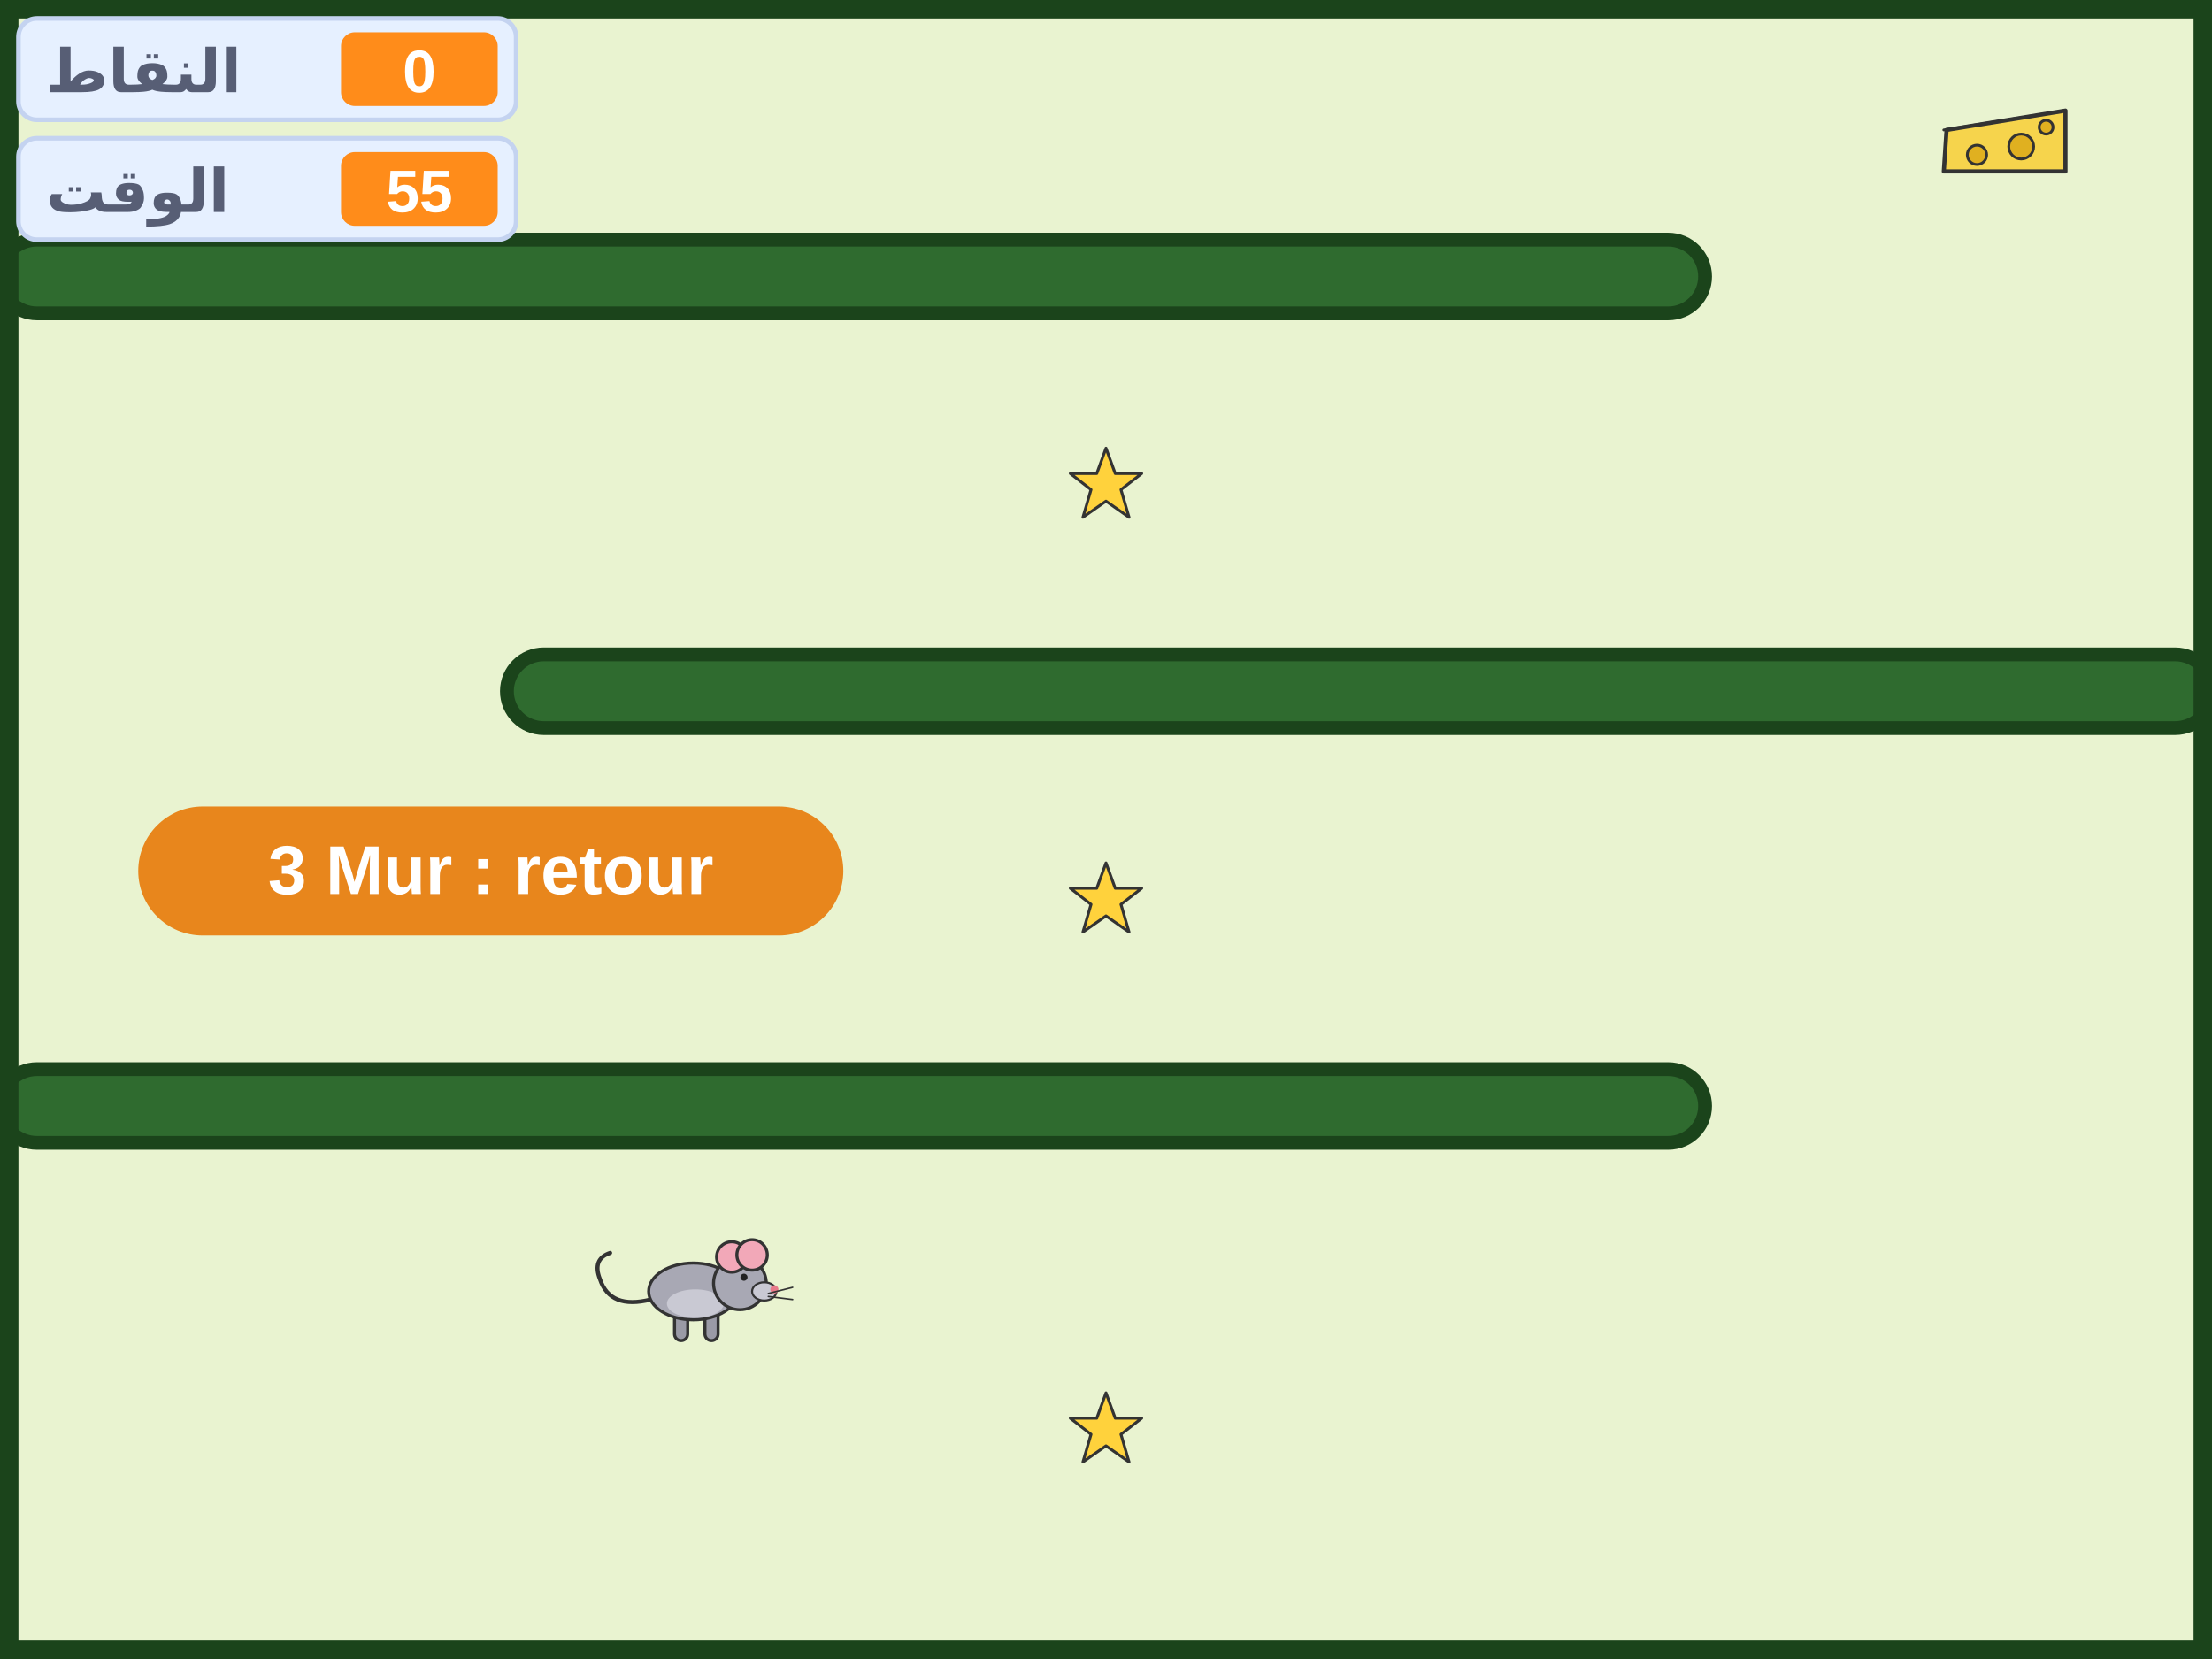
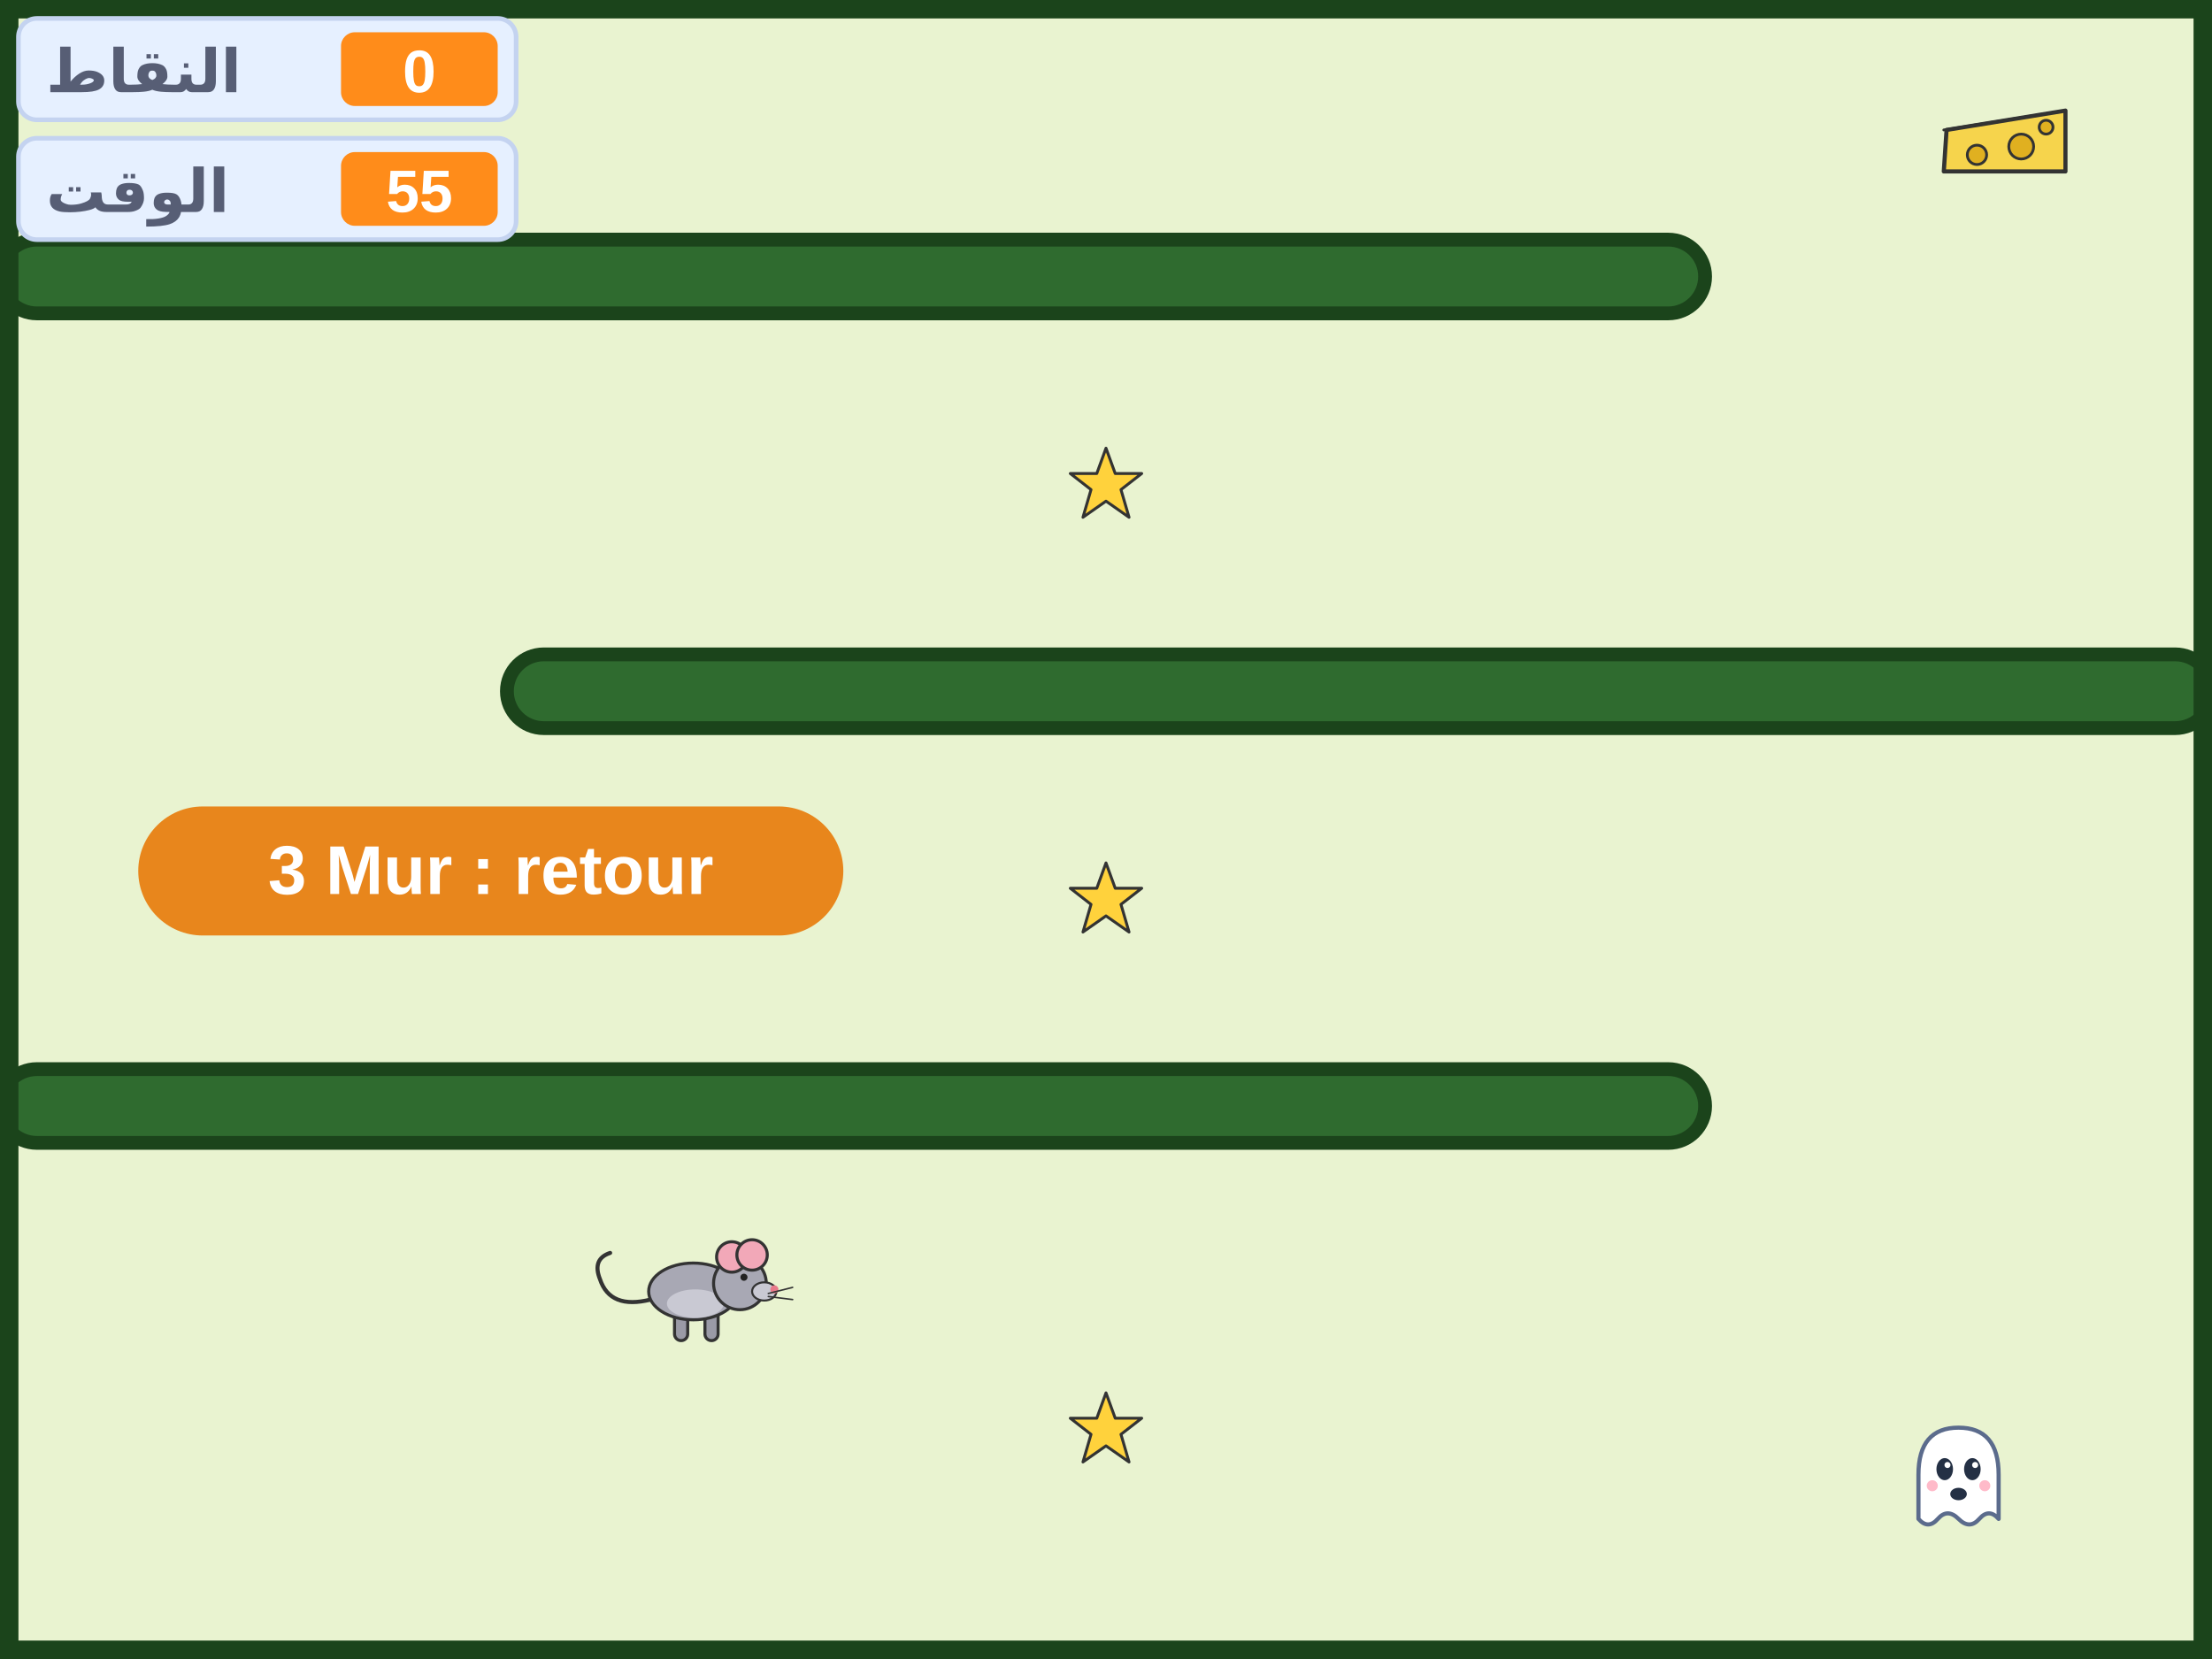
<svg xmlns="http://www.w3.org/2000/svg" width="480" height="360" viewBox="0 0 480 360">
  <defs>
    <marker id="ah" markerWidth="8" markerHeight="8" refX="6" refY="4" orient="auto">
      <path d="M0,0 L8,4 L0,8 z" fill="#e8861c" />
    </marker>
  </defs>
  <g transform="translate(240.0,180.0) scale(1.0,1.0) translate(-240,-180)">
    <svg x="0" y="0" width="480" height="360" viewBox="0 0 480 360">
      <rect width="480" height="360" fill="#e9f3d0" />
      <rect x="0" y="232" width="370" height="16" rx="8" fill="#2f6b2f" stroke="#1b441b" stroke-width="3" />
      <rect x="110" y="142" width="370" height="16" rx="8" fill="#2f6b2f" stroke="#1b441b" stroke-width="3" />
      <rect x="0" y="52" width="370" height="16" rx="8" fill="#2f6b2f" stroke="#1b441b" stroke-width="3" />
      <rect x="2" y="2" width="476" height="356" fill="none" stroke="#1b441b" stroke-width="4" />
    </svg>
  </g>
  <g transform="translate(435.0,30.0) scale(0.3,0.3) translate(-76,-66)">
    <svg x="0" y="0" width="152" height="132" viewBox="0 0 152 132">
      <g transform="translate(26 26)">
        <path d="M6 64 L8 34 L94 20 L94 64Z" fill="#f6d44c" stroke="#333333" stroke-width="3" stroke-linejoin="round" stroke-linecap="round" />
        <path d="M6 34 L94 20" fill="none" stroke="#333333" stroke-width="2" stroke-linejoin="round" stroke-linecap="round" />
        <circle cx="30" cy="52" r="7" fill="#e0b020" stroke="#333333" stroke-width="2" />
        <circle cx="62" cy="46" r="9" fill="#e0b020" stroke="#333333" stroke-width="2" />
        <circle cx="80" cy="32" r="5" fill="#e0b020" stroke="#333333" stroke-width="2" />
      </g>
    </svg>
  </g>
  <g transform="translate(240.0,310.0) scale(0.25,0.25) translate(-61,-61)">
    <svg x="0" y="0" width="122" height="122" viewBox="0 0 122 122">
      <g transform="translate(26 26)">
        <polygon points="35,4 43,26 66,26 48,40 55,64 35,50 15,64 22,40 4,26 27,26" fill="#ffd23c" stroke="#333333" stroke-width="2.5" stroke-linejoin="round" />
      </g>
    </svg>
  </g>
  <g transform="translate(240.0,195.0) scale(0.25,0.25) translate(-61,-61)">
    <svg x="0" y="0" width="122" height="122" viewBox="0 0 122 122">
      <g transform="translate(26 26)">
        <polygon points="35,4 43,26 66,26 48,40 55,64 35,50 15,64 22,40 4,26 27,26" fill="#ffd23c" stroke="#333333" stroke-width="2.5" stroke-linejoin="round" />
      </g>
    </svg>
  </g>
  <g transform="translate(240.0,105.0) scale(0.25,0.25) translate(-61,-61)">
    <svg x="0" y="0" width="122" height="122" viewBox="0 0 122 122">
      <g transform="translate(26 26)">
        <polygon points="35,4 43,26 66,26 48,40 55,64 35,50 15,64 22,40 4,26 27,26" fill="#ffd23c" stroke="#333333" stroke-width="2.5" stroke-linejoin="round" />
      </g>
    </svg>
  </g>
  <g transform="translate(150.0,271.0) scale(0.22,0.22) translate(-120,-100)">
    <svg x="0" y="0" width="240" height="200" viewBox="0 0 240 200">
      <path d="M80 150 Q40 160 30 130 Q22 110 40 104" fill="none" stroke="#333333" stroke-width="4" stroke-linejoin="round" stroke-linecap="round" />
      <line x1="110" y1="160" x2="110" y2="184" stroke="#333333" stroke-width="16" stroke-linecap="round" />
      <line x1="110" y1="160" x2="110" y2="184" stroke="#9a9aa6" stroke-width="10" stroke-linecap="round" />
      <line x1="140" y1="160" x2="140" y2="184" stroke="#333333" stroke-width="16" stroke-linecap="round" />
      <line x1="140" y1="160" x2="140" y2="184" stroke="#9a9aa6" stroke-width="10" stroke-linecap="round" />
      <ellipse cx="122" cy="142" rx="44" ry="28" fill="#a8a8b4" stroke="#333333" stroke-width="3" />
      <ellipse cx="124" cy="154" rx="28" ry="14" fill="#c9c9d3" stroke="#333333" stroke-width="0" />
      <circle cx="168" cy="134" r="26" fill="#a8a8b4" stroke="#333333" stroke-width="3" />
      <circle cx="160" cy="108" r="15" fill="#f2a8b8" stroke="#333333" stroke-width="3" />
      <circle cx="180" cy="106" r="15" fill="#f2a8b8" stroke="#333333" stroke-width="3" />
      <ellipse cx="192" cy="142" rx="12" ry="9" fill="#c9c9d3" stroke="#333333" stroke-width="2" />
      <circle cx="202" cy="140" r="4" fill="#e87a8a" stroke="#333333" stroke-width="0" />
      <circle cx="172" cy="128" r="3.5" fill="#222" stroke="#333333" stroke-width="0" />
      <line x1="196" y1="144" x2="220" y2="138" stroke="#333333" stroke-width="1.5" stroke-linecap="round" />
      <line x1="196" y1="147" x2="220" y2="150" stroke="#333333" stroke-width="1.5" stroke-linecap="round" />
    </svg>
  </g>
+   <g transform="translate(425.0,320.0) scale(0.3,0.3) translate(-35,-40)">
+     <svg x="0" y="0" width="70" height="80" viewBox="0 0 70 80">
+       <path d="M6 40 Q6 6 35 6 Q64 6 64 40 L64 72 Q57 64 50 72 Q43 80 35 72 Q27 64 20 72 Q13 80 6 72Z" fill="#ffffff" stroke="#5b6b8c" stroke-width="3" stroke-linejoin="round" />
+       <ellipse cx="25" cy="36" rx="6" ry="8" fill="#243044" />
+       <ellipse cx="45" cy="36" rx="6" ry="8" fill="#243044" />
+       <circle cx="27" cy="33" r="2.2" fill="#fff" />
+       <circle cx="47" cy="33" r="2.2" fill="#fff" />
+       <ellipse cx="35" cy="54" rx="6" ry="4.5" fill="#243044" />
+       <circle cx="16" cy="48" r="4" fill="#ff9db3" fill-opacity=".7" />
+       <circle cx="54" cy="48" r="4" fill="#ff9db3" fill-opacity=".7" />
+     </svg>
+   </g>
  <g>
    <rect x="4" y="4" width="108" height="22" rx="4" fill="#e6f0ff" stroke="#c4d3f0" />
    <text x="10" y="20" font-family="Tajawal,Arial,sans-serif" font-size="13" fill="#575e75" font-weight="bold">النقاط</text>
    <rect x="74" y="7" width="34" height="16" rx="3" fill="#ff8c1a" />
    <text x="91" y="20" text-anchor="middle" font-family="Arial" font-size="13" font-weight="bold" fill="#fff">0</text>
  </g>
  <g>
    <rect x="4" y="30" width="108" height="22" rx="4" fill="#e6f0ff" stroke="#c4d3f0" />
    <text x="10" y="46" font-family="Tajawal,Arial,sans-serif" font-size="13" fill="#575e75" font-weight="bold">الوقت</text>
    <rect x="74" y="33" width="34" height="16" rx="3" fill="#ff8c1a" />
    <text x="91" y="46" text-anchor="middle" font-family="Arial" font-size="13" font-weight="bold" fill="#fff">55</text>
  </g>
  <rect x="30" y="175" width="153" height="28" rx="14" fill="#e8861c" />
  <text x="106.5" y="194" text-anchor="middle" font-family="Arial" font-size="15" font-weight="bold" fill="#fff">3  Mur : retour</text>
</svg>
